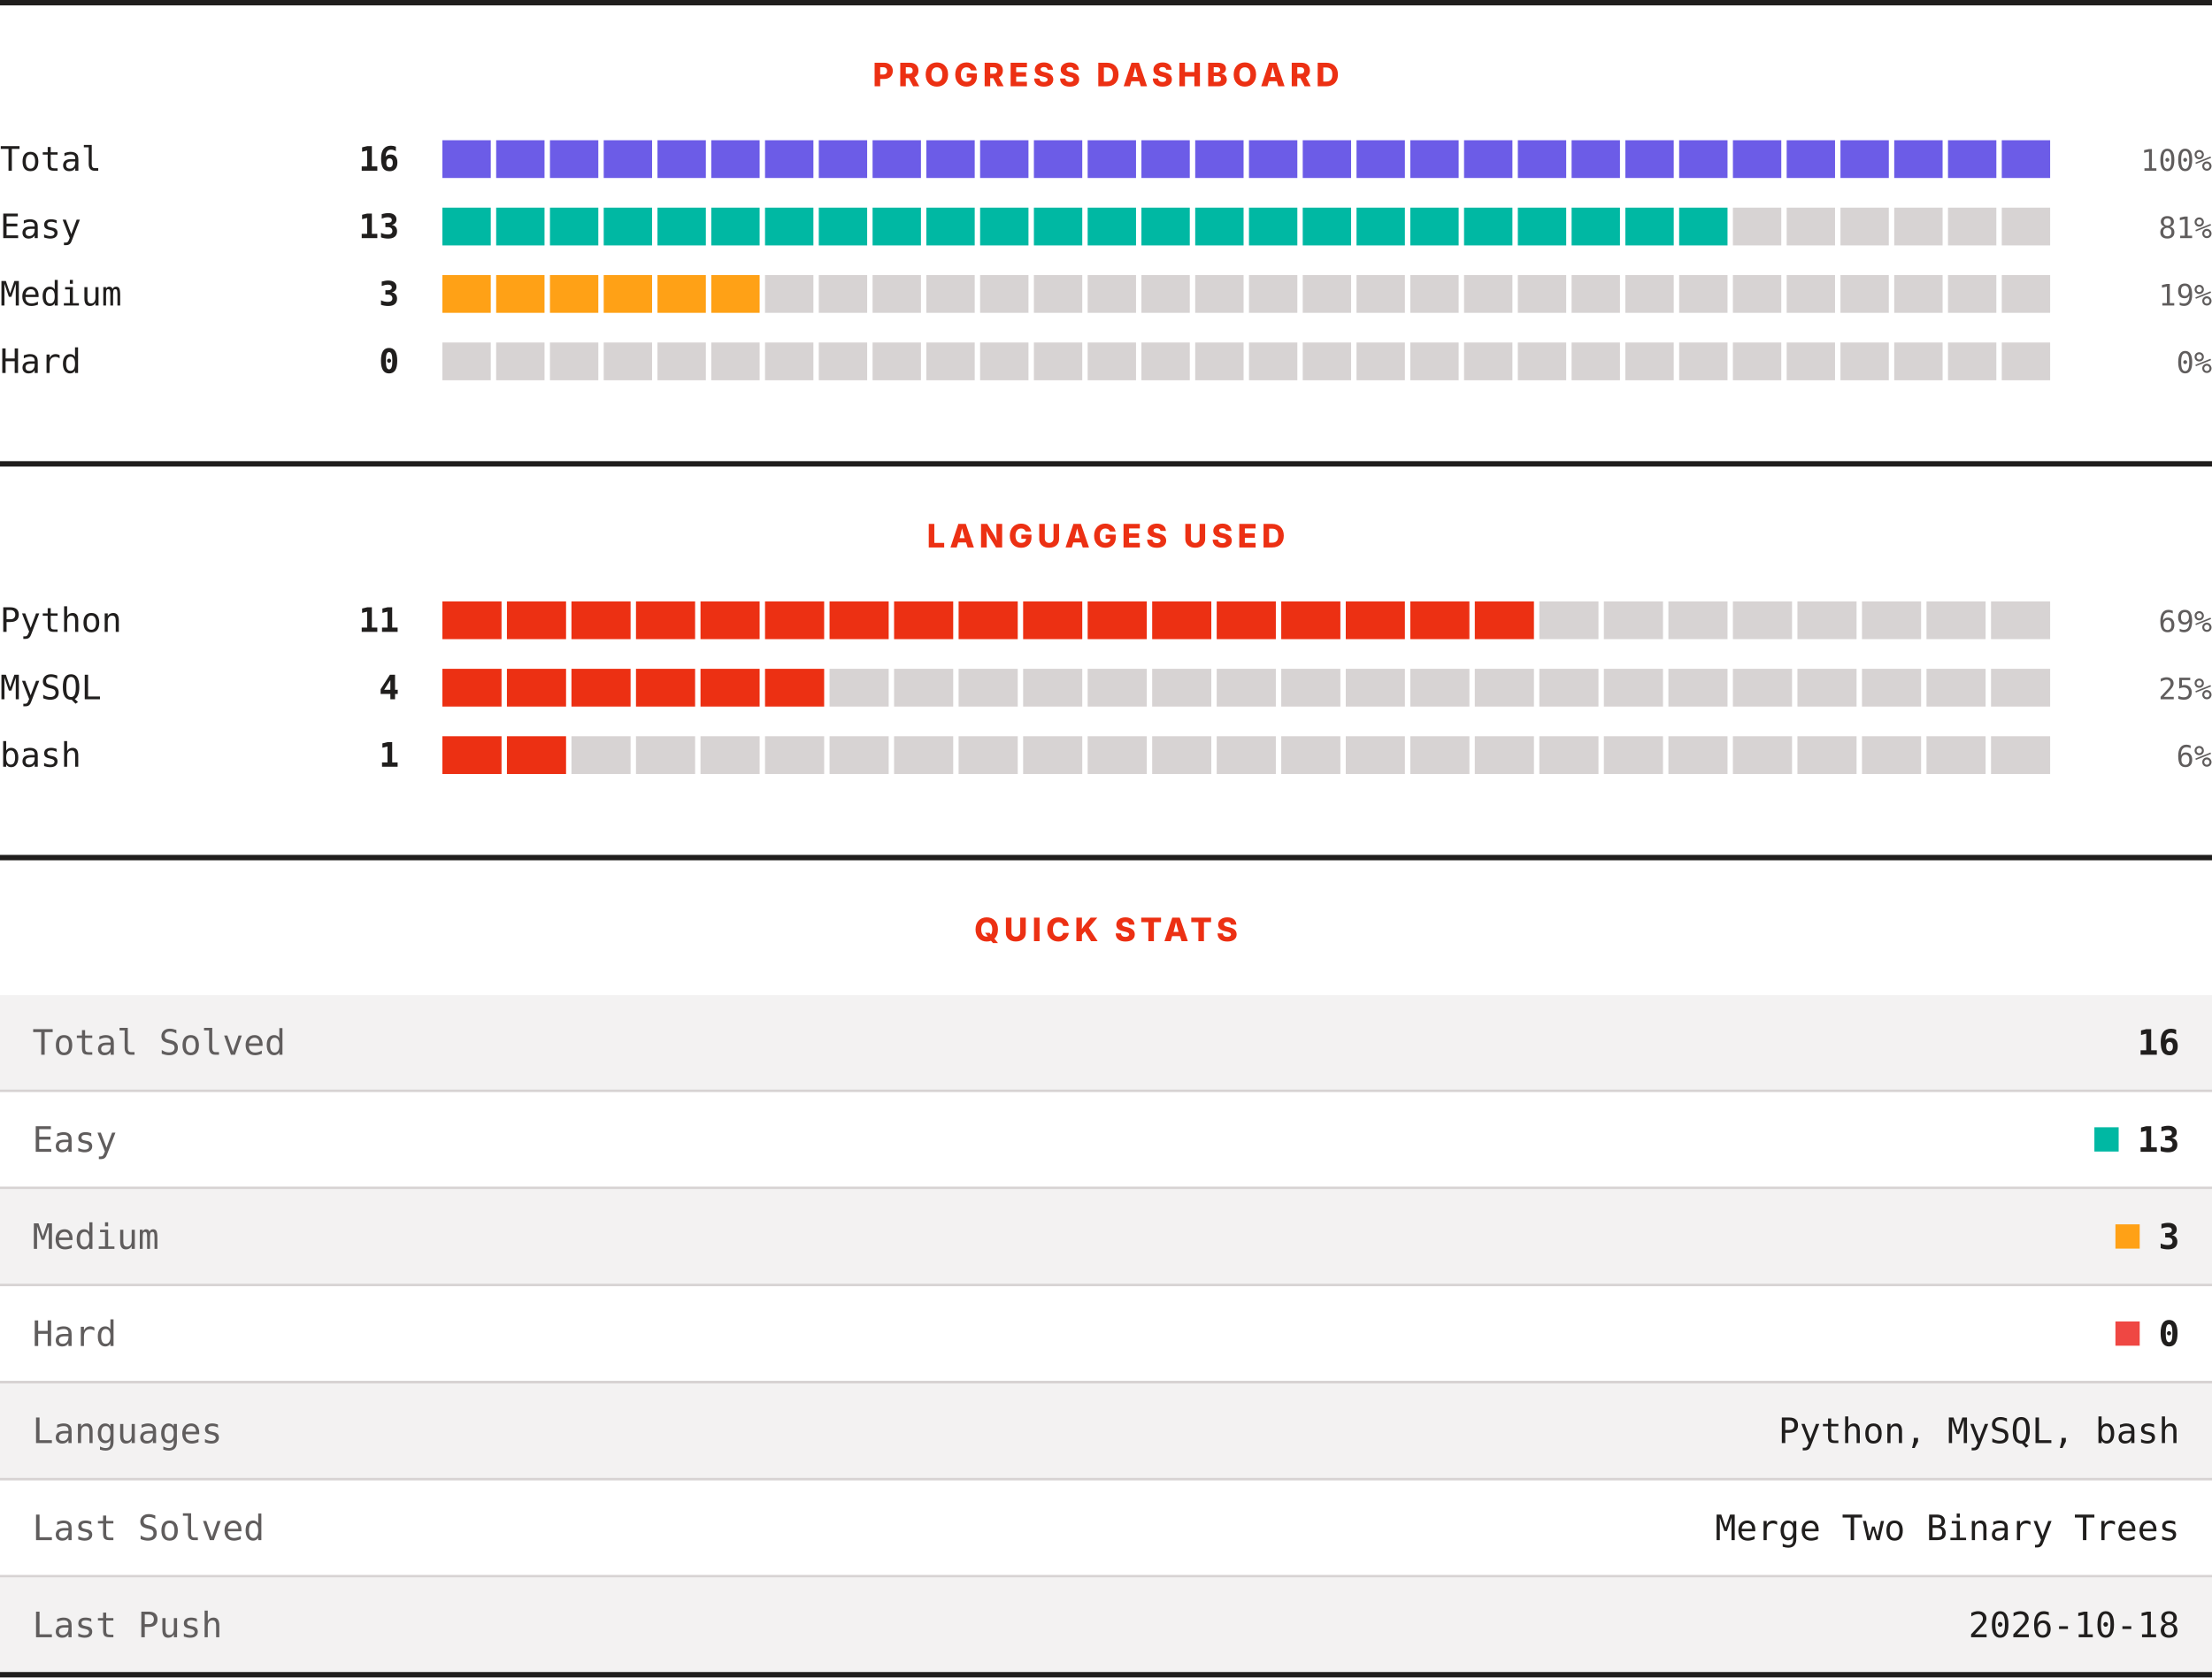
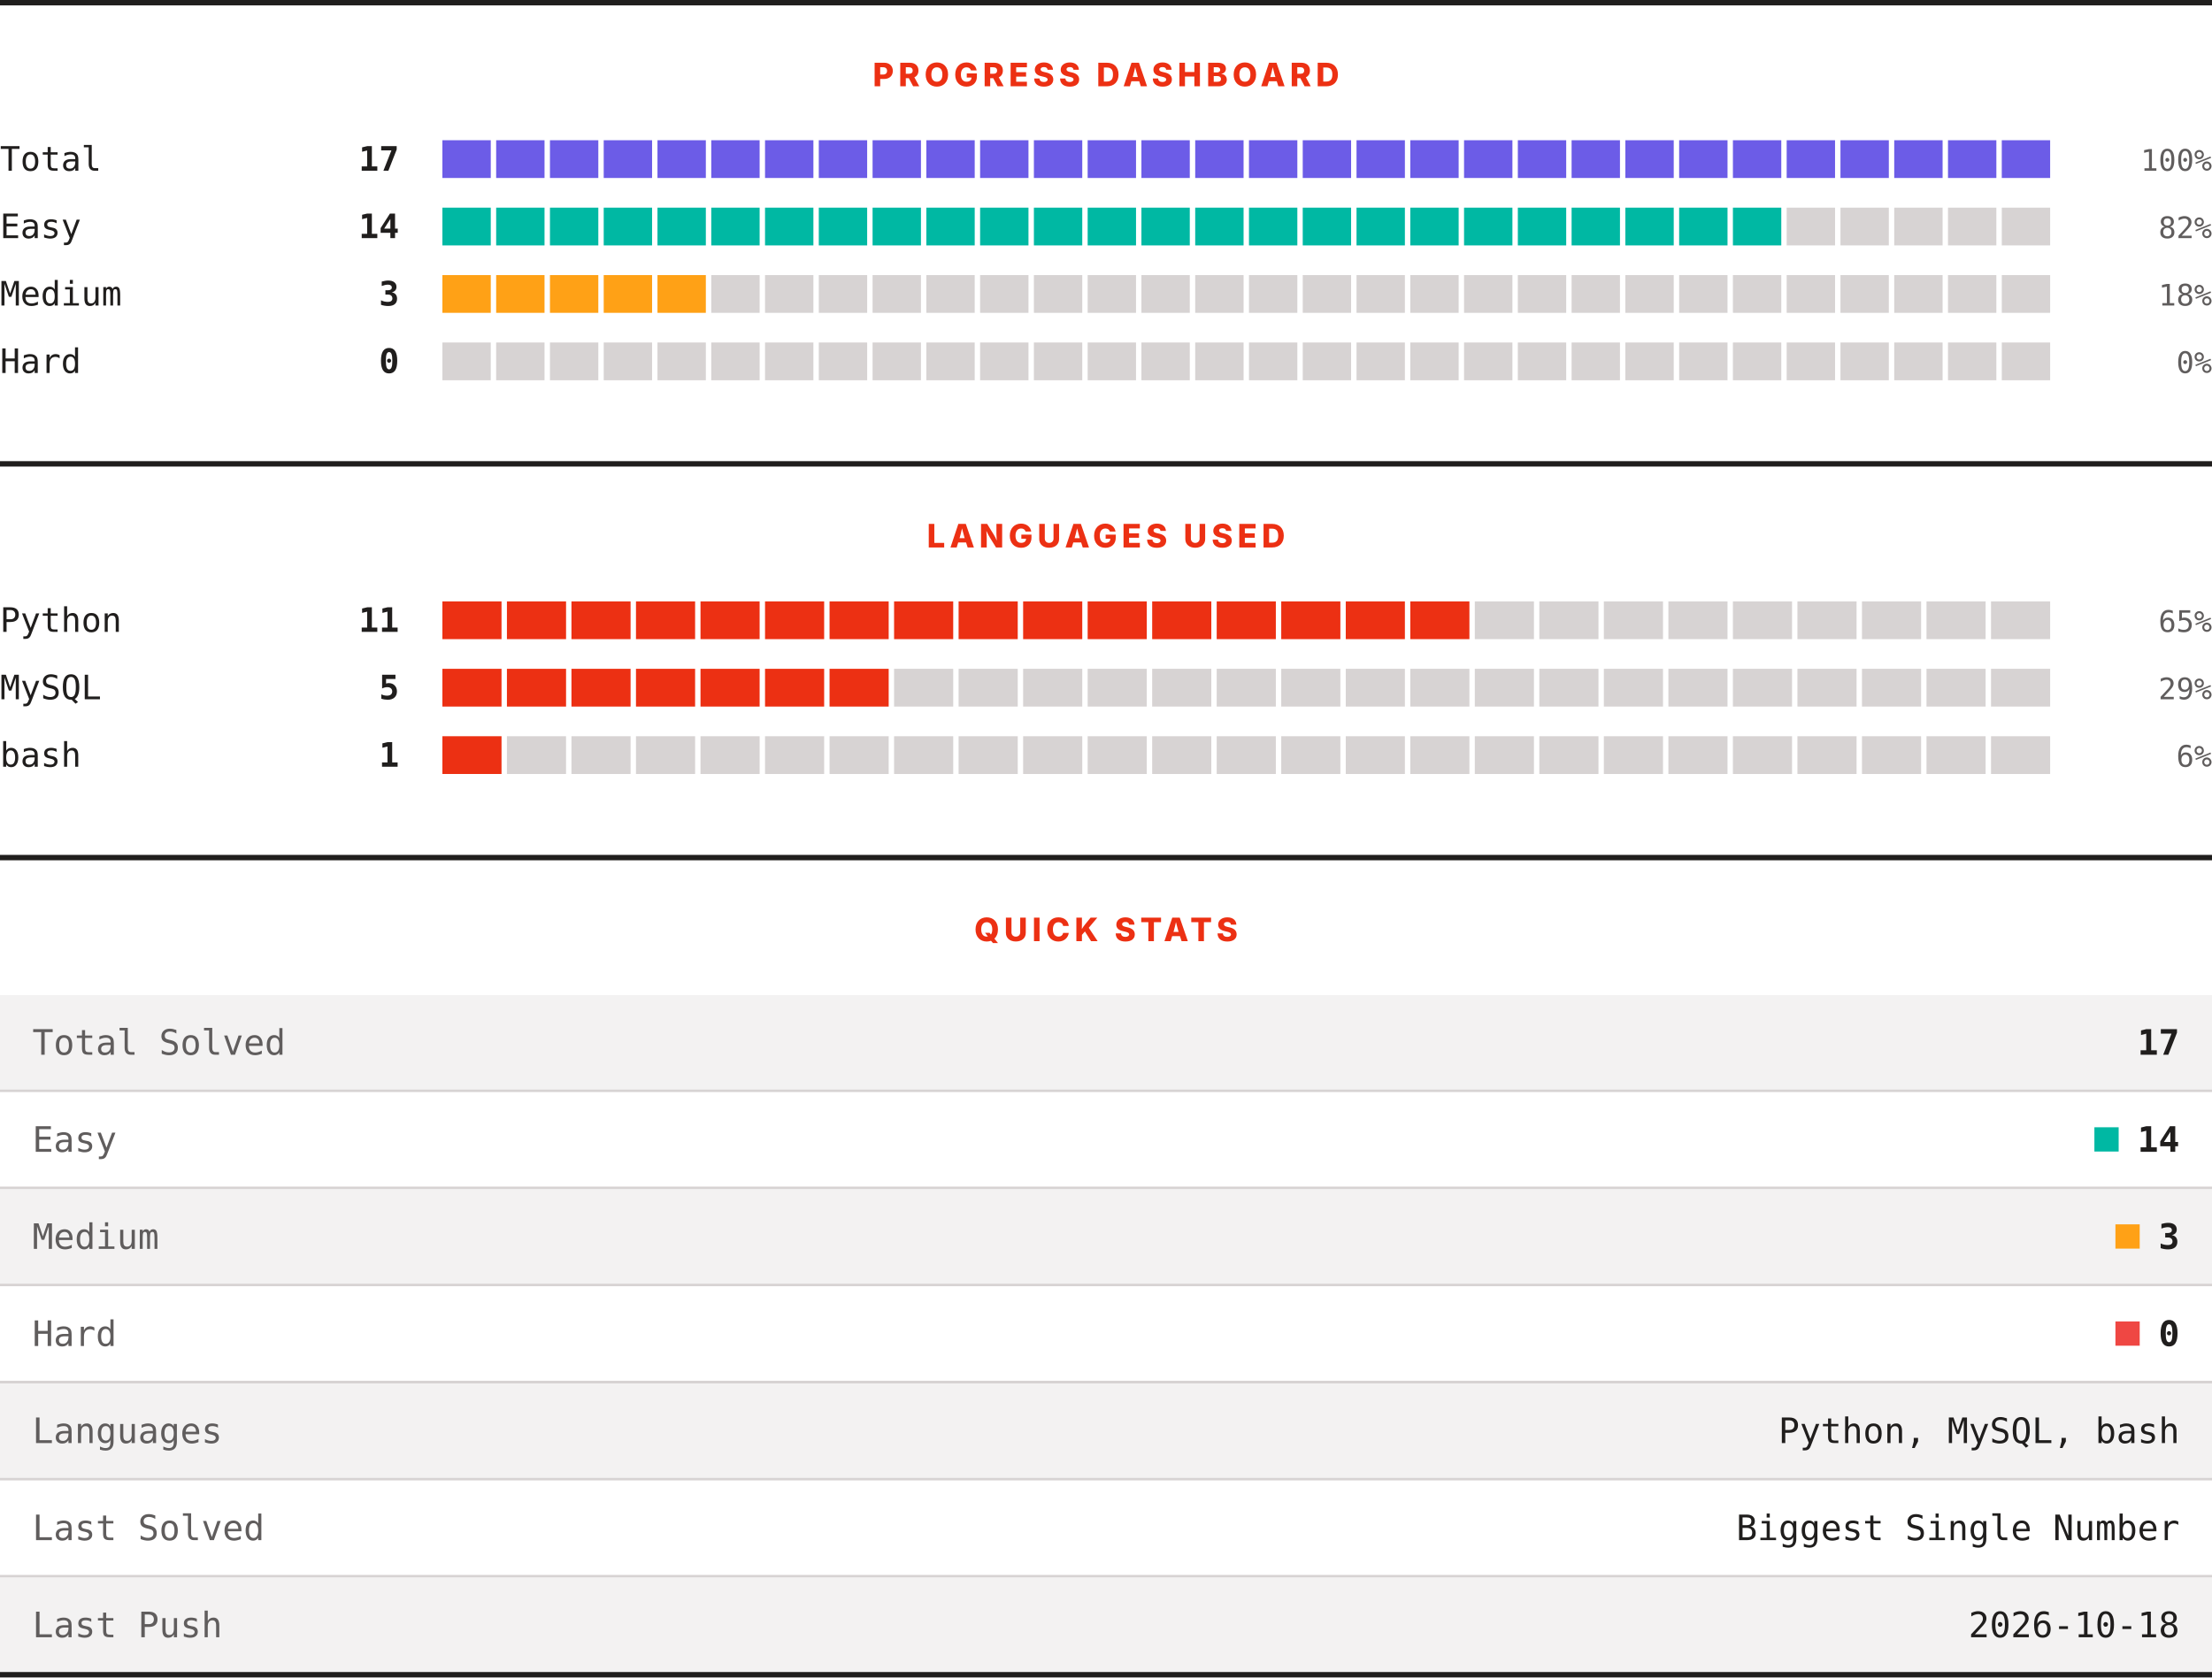
<svg xmlns="http://www.w3.org/2000/svg" width="820" height="622" viewBox="0 0 820 622" role="img" aria-label="LeetCode progress, languages and quick stats">
  <rect width="820" height="622" fill="#ffffff" />
  <rect x="0" y="0" width="820" height="2" fill="#201e1d" />
  <text x="410" y="32" text-anchor="middle" font-family="Archivo, system-ui, -apple-system, Segoe UI, sans-serif" font-size="12" font-weight="800" letter-spacing="1.68" fill="#ec3013">PROGRESS DASHBOARD</text>
  <text x="0" y="63.3" font-family="ui-monospace, SFMono-Regular, Menlo, Consolas, monospace" font-size="12.5" fill="#201e1d">Total</text>
-   <text x="148" y="63.3" text-anchor="end" font-family="ui-monospace, SFMono-Regular, Menlo, Consolas, monospace" font-size="12.5" font-weight="700" fill="#201e1d">16</text>
+   <text x="148" y="63.3" text-anchor="end" font-family="ui-monospace, SFMono-Regular, Menlo, Consolas, monospace" font-size="12.5" font-weight="700" fill="#201e1d">17</text>
  <rect x="164.00" y="52" width="17.93" height="14" fill="#6c5ce7" />
  <rect x="183.93" y="52" width="17.93" height="14" fill="#6c5ce7" />
  <rect x="203.87" y="52" width="17.93" height="14" fill="#6c5ce7" />
  <rect x="223.80" y="52" width="17.93" height="14" fill="#6c5ce7" />
  <rect x="243.73" y="52" width="17.93" height="14" fill="#6c5ce7" />
  <rect x="263.67" y="52" width="17.93" height="14" fill="#6c5ce7" />
  <rect x="283.60" y="52" width="17.93" height="14" fill="#6c5ce7" />
  <rect x="303.53" y="52" width="17.93" height="14" fill="#6c5ce7" />
  <rect x="323.47" y="52" width="17.93" height="14" fill="#6c5ce7" />
  <rect x="343.40" y="52" width="17.93" height="14" fill="#6c5ce7" />
  <rect x="363.33" y="52" width="17.93" height="14" fill="#6c5ce7" />
  <rect x="383.27" y="52" width="17.93" height="14" fill="#6c5ce7" />
  <rect x="403.20" y="52" width="17.93" height="14" fill="#6c5ce7" />
  <rect x="423.13" y="52" width="17.93" height="14" fill="#6c5ce7" />
  <rect x="443.07" y="52" width="17.93" height="14" fill="#6c5ce7" />
  <rect x="463.00" y="52" width="17.93" height="14" fill="#6c5ce7" />
  <rect x="482.93" y="52" width="17.93" height="14" fill="#6c5ce7" />
  <rect x="502.87" y="52" width="17.93" height="14" fill="#6c5ce7" />
  <rect x="522.80" y="52" width="17.93" height="14" fill="#6c5ce7" />
  <rect x="542.73" y="52" width="17.93" height="14" fill="#6c5ce7" />
  <rect x="562.67" y="52" width="17.93" height="14" fill="#6c5ce7" />
  <rect x="582.60" y="52" width="17.93" height="14" fill="#6c5ce7" />
  <rect x="602.53" y="52" width="17.93" height="14" fill="#6c5ce7" />
  <rect x="622.47" y="52" width="17.93" height="14" fill="#6c5ce7" />
  <rect x="642.40" y="52" width="17.93" height="14" fill="#6c5ce7" />
  <rect x="662.33" y="52" width="17.93" height="14" fill="#6c5ce7" />
  <rect x="682.27" y="52" width="17.93" height="14" fill="#6c5ce7" />
  <rect x="702.20" y="52" width="17.93" height="14" fill="#6c5ce7" />
  <rect x="722.13" y="52" width="17.93" height="14" fill="#6c5ce7" />
  <rect x="742.07" y="52" width="17.93" height="14" fill="#6c5ce7" />
  <text x="820" y="63.3" text-anchor="end" font-family="ui-monospace, SFMono-Regular, Menlo, Consolas, monospace" font-size="11" fill="#605d5d">100%</text>
  <text x="0" y="88.3" font-family="ui-monospace, SFMono-Regular, Menlo, Consolas, monospace" font-size="12.5" fill="#201e1d">Easy</text>
-   <text x="148" y="88.3" text-anchor="end" font-family="ui-monospace, SFMono-Regular, Menlo, Consolas, monospace" font-size="12.5" font-weight="700" fill="#201e1d">13</text>
+   <text x="148" y="88.3" text-anchor="end" font-family="ui-monospace, SFMono-Regular, Menlo, Consolas, monospace" font-size="12.5" font-weight="700" fill="#201e1d">14</text>
  <rect x="164.00" y="77" width="17.93" height="14" fill="#00b8a3" />
  <rect x="183.93" y="77" width="17.93" height="14" fill="#00b8a3" />
  <rect x="203.87" y="77" width="17.93" height="14" fill="#00b8a3" />
  <rect x="223.80" y="77" width="17.93" height="14" fill="#00b8a3" />
  <rect x="243.73" y="77" width="17.93" height="14" fill="#00b8a3" />
  <rect x="263.67" y="77" width="17.93" height="14" fill="#00b8a3" />
  <rect x="283.60" y="77" width="17.93" height="14" fill="#00b8a3" />
  <rect x="303.53" y="77" width="17.93" height="14" fill="#00b8a3" />
  <rect x="323.47" y="77" width="17.93" height="14" fill="#00b8a3" />
  <rect x="343.40" y="77" width="17.93" height="14" fill="#00b8a3" />
  <rect x="363.33" y="77" width="17.93" height="14" fill="#00b8a3" />
  <rect x="383.27" y="77" width="17.93" height="14" fill="#00b8a3" />
  <rect x="403.20" y="77" width="17.93" height="14" fill="#00b8a3" />
  <rect x="423.13" y="77" width="17.93" height="14" fill="#00b8a3" />
  <rect x="443.07" y="77" width="17.93" height="14" fill="#00b8a3" />
  <rect x="463.00" y="77" width="17.93" height="14" fill="#00b8a3" />
  <rect x="482.93" y="77" width="17.93" height="14" fill="#00b8a3" />
  <rect x="502.87" y="77" width="17.93" height="14" fill="#00b8a3" />
  <rect x="522.80" y="77" width="17.93" height="14" fill="#00b8a3" />
  <rect x="542.73" y="77" width="17.93" height="14" fill="#00b8a3" />
  <rect x="562.67" y="77" width="17.93" height="14" fill="#00b8a3" />
  <rect x="582.60" y="77" width="17.93" height="14" fill="#00b8a3" />
  <rect x="602.53" y="77" width="17.93" height="14" fill="#00b8a3" />
  <rect x="622.47" y="77" width="17.93" height="14" fill="#00b8a3" />
-   <rect x="642.40" y="77" width="17.93" height="14" fill="#d7d3d3" />
+   <rect x="642.40" y="77" width="17.93" height="14" fill="#00b8a3" />
  <rect x="662.33" y="77" width="17.93" height="14" fill="#d7d3d3" />
  <rect x="682.27" y="77" width="17.93" height="14" fill="#d7d3d3" />
  <rect x="702.20" y="77" width="17.93" height="14" fill="#d7d3d3" />
  <rect x="722.13" y="77" width="17.93" height="14" fill="#d7d3d3" />
  <rect x="742.07" y="77" width="17.93" height="14" fill="#d7d3d3" />
-   <text x="820" y="88.3" text-anchor="end" font-family="ui-monospace, SFMono-Regular, Menlo, Consolas, monospace" font-size="11" fill="#605d5d">81%</text>
+   <text x="820" y="88.3" text-anchor="end" font-family="ui-monospace, SFMono-Regular, Menlo, Consolas, monospace" font-size="11" fill="#605d5d">82%</text>
  <text x="0" y="113.3" font-family="ui-monospace, SFMono-Regular, Menlo, Consolas, monospace" font-size="12.5" fill="#201e1d">Medium</text>
  <text x="148" y="113.3" text-anchor="end" font-family="ui-monospace, SFMono-Regular, Menlo, Consolas, monospace" font-size="12.5" font-weight="700" fill="#201e1d">3</text>
  <rect x="164.00" y="102" width="17.93" height="14" fill="#ffa116" />
  <rect x="183.93" y="102" width="17.93" height="14" fill="#ffa116" />
  <rect x="203.87" y="102" width="17.93" height="14" fill="#ffa116" />
  <rect x="223.80" y="102" width="17.93" height="14" fill="#ffa116" />
  <rect x="243.73" y="102" width="17.93" height="14" fill="#ffa116" />
-   <rect x="263.67" y="102" width="17.93" height="14" fill="#ffa116" />
+   <rect x="263.67" y="102" width="17.93" height="14" fill="#d7d3d3" />
  <rect x="283.60" y="102" width="17.93" height="14" fill="#d7d3d3" />
  <rect x="303.53" y="102" width="17.93" height="14" fill="#d7d3d3" />
  <rect x="323.47" y="102" width="17.93" height="14" fill="#d7d3d3" />
  <rect x="343.40" y="102" width="17.93" height="14" fill="#d7d3d3" />
  <rect x="363.33" y="102" width="17.93" height="14" fill="#d7d3d3" />
  <rect x="383.27" y="102" width="17.93" height="14" fill="#d7d3d3" />
  <rect x="403.20" y="102" width="17.93" height="14" fill="#d7d3d3" />
  <rect x="423.13" y="102" width="17.93" height="14" fill="#d7d3d3" />
  <rect x="443.07" y="102" width="17.93" height="14" fill="#d7d3d3" />
  <rect x="463.00" y="102" width="17.93" height="14" fill="#d7d3d3" />
  <rect x="482.93" y="102" width="17.93" height="14" fill="#d7d3d3" />
  <rect x="502.87" y="102" width="17.93" height="14" fill="#d7d3d3" />
  <rect x="522.80" y="102" width="17.93" height="14" fill="#d7d3d3" />
  <rect x="542.73" y="102" width="17.93" height="14" fill="#d7d3d3" />
  <rect x="562.67" y="102" width="17.93" height="14" fill="#d7d3d3" />
  <rect x="582.60" y="102" width="17.93" height="14" fill="#d7d3d3" />
  <rect x="602.53" y="102" width="17.93" height="14" fill="#d7d3d3" />
  <rect x="622.47" y="102" width="17.93" height="14" fill="#d7d3d3" />
  <rect x="642.40" y="102" width="17.93" height="14" fill="#d7d3d3" />
  <rect x="662.33" y="102" width="17.93" height="14" fill="#d7d3d3" />
  <rect x="682.27" y="102" width="17.93" height="14" fill="#d7d3d3" />
  <rect x="702.20" y="102" width="17.93" height="14" fill="#d7d3d3" />
  <rect x="722.13" y="102" width="17.93" height="14" fill="#d7d3d3" />
  <rect x="742.07" y="102" width="17.93" height="14" fill="#d7d3d3" />
-   <text x="820" y="113.3" text-anchor="end" font-family="ui-monospace, SFMono-Regular, Menlo, Consolas, monospace" font-size="11" fill="#605d5d">19%</text>
+   <text x="820" y="113.3" text-anchor="end" font-family="ui-monospace, SFMono-Regular, Menlo, Consolas, monospace" font-size="11" fill="#605d5d">18%</text>
  <text x="0" y="138.3" font-family="ui-monospace, SFMono-Regular, Menlo, Consolas, monospace" font-size="12.5" fill="#201e1d">Hard</text>
  <text x="148" y="138.3" text-anchor="end" font-family="ui-monospace, SFMono-Regular, Menlo, Consolas, monospace" font-size="12.5" font-weight="700" fill="#201e1d">0</text>
  <rect x="164.00" y="127" width="17.93" height="14" fill="#d7d3d3" />
  <rect x="183.93" y="127" width="17.93" height="14" fill="#d7d3d3" />
  <rect x="203.87" y="127" width="17.93" height="14" fill="#d7d3d3" />
  <rect x="223.80" y="127" width="17.93" height="14" fill="#d7d3d3" />
  <rect x="243.73" y="127" width="17.93" height="14" fill="#d7d3d3" />
  <rect x="263.67" y="127" width="17.93" height="14" fill="#d7d3d3" />
  <rect x="283.60" y="127" width="17.93" height="14" fill="#d7d3d3" />
  <rect x="303.53" y="127" width="17.93" height="14" fill="#d7d3d3" />
  <rect x="323.47" y="127" width="17.93" height="14" fill="#d7d3d3" />
  <rect x="343.40" y="127" width="17.93" height="14" fill="#d7d3d3" />
  <rect x="363.33" y="127" width="17.93" height="14" fill="#d7d3d3" />
  <rect x="383.27" y="127" width="17.93" height="14" fill="#d7d3d3" />
  <rect x="403.20" y="127" width="17.93" height="14" fill="#d7d3d3" />
  <rect x="423.13" y="127" width="17.93" height="14" fill="#d7d3d3" />
  <rect x="443.07" y="127" width="17.93" height="14" fill="#d7d3d3" />
  <rect x="463.00" y="127" width="17.93" height="14" fill="#d7d3d3" />
  <rect x="482.93" y="127" width="17.93" height="14" fill="#d7d3d3" />
  <rect x="502.87" y="127" width="17.93" height="14" fill="#d7d3d3" />
  <rect x="522.80" y="127" width="17.93" height="14" fill="#d7d3d3" />
  <rect x="542.73" y="127" width="17.93" height="14" fill="#d7d3d3" />
  <rect x="562.67" y="127" width="17.93" height="14" fill="#d7d3d3" />
  <rect x="582.60" y="127" width="17.93" height="14" fill="#d7d3d3" />
  <rect x="602.53" y="127" width="17.93" height="14" fill="#d7d3d3" />
  <rect x="622.47" y="127" width="17.93" height="14" fill="#d7d3d3" />
  <rect x="642.40" y="127" width="17.93" height="14" fill="#d7d3d3" />
  <rect x="662.33" y="127" width="17.93" height="14" fill="#d7d3d3" />
  <rect x="682.27" y="127" width="17.93" height="14" fill="#d7d3d3" />
  <rect x="702.20" y="127" width="17.93" height="14" fill="#d7d3d3" />
  <rect x="722.13" y="127" width="17.93" height="14" fill="#d7d3d3" />
  <rect x="742.07" y="127" width="17.93" height="14" fill="#d7d3d3" />
  <text x="820" y="138.3" text-anchor="end" font-family="ui-monospace, SFMono-Regular, Menlo, Consolas, monospace" font-size="11" fill="#605d5d">0%</text>
  <rect x="0" y="171" width="820" height="2" fill="#201e1d" />
  <text x="410" y="203" text-anchor="middle" font-family="Archivo, system-ui, -apple-system, Segoe UI, sans-serif" font-size="12" font-weight="800" letter-spacing="1.68" fill="#ec3013">LANGUAGES USED</text>
  <text x="0" y="234.3" font-family="ui-monospace, SFMono-Regular, Menlo, Consolas, monospace" font-size="12.5" fill="#201e1d">Python</text>
  <text x="148" y="234.3" text-anchor="end" font-family="ui-monospace, SFMono-Regular, Menlo, Consolas, monospace" font-size="12.5" font-weight="700" fill="#201e1d">11</text>
  <rect x="164.00" y="223" width="21.92" height="14" fill="#ec3013" />
  <rect x="187.92" y="223" width="21.92" height="14" fill="#ec3013" />
  <rect x="211.84" y="223" width="21.92" height="14" fill="#ec3013" />
  <rect x="235.76" y="223" width="21.92" height="14" fill="#ec3013" />
  <rect x="259.68" y="223" width="21.92" height="14" fill="#ec3013" />
  <rect x="283.60" y="223" width="21.92" height="14" fill="#ec3013" />
  <rect x="307.52" y="223" width="21.92" height="14" fill="#ec3013" />
  <rect x="331.44" y="223" width="21.92" height="14" fill="#ec3013" />
  <rect x="355.36" y="223" width="21.92" height="14" fill="#ec3013" />
  <rect x="379.28" y="223" width="21.92" height="14" fill="#ec3013" />
  <rect x="403.20" y="223" width="21.92" height="14" fill="#ec3013" />
  <rect x="427.12" y="223" width="21.92" height="14" fill="#ec3013" />
  <rect x="451.04" y="223" width="21.92" height="14" fill="#ec3013" />
  <rect x="474.96" y="223" width="21.92" height="14" fill="#ec3013" />
  <rect x="498.88" y="223" width="21.92" height="14" fill="#ec3013" />
  <rect x="522.80" y="223" width="21.92" height="14" fill="#ec3013" />
-   <rect x="546.72" y="223" width="21.92" height="14" fill="#ec3013" />
+   <rect x="546.72" y="223" width="21.92" height="14" fill="#d7d3d3" />
  <rect x="570.64" y="223" width="21.92" height="14" fill="#d7d3d3" />
  <rect x="594.56" y="223" width="21.92" height="14" fill="#d7d3d3" />
  <rect x="618.48" y="223" width="21.92" height="14" fill="#d7d3d3" />
  <rect x="642.40" y="223" width="21.92" height="14" fill="#d7d3d3" />
  <rect x="666.32" y="223" width="21.92" height="14" fill="#d7d3d3" />
  <rect x="690.24" y="223" width="21.92" height="14" fill="#d7d3d3" />
  <rect x="714.16" y="223" width="21.92" height="14" fill="#d7d3d3" />
  <rect x="738.08" y="223" width="21.92" height="14" fill="#d7d3d3" />
-   <text x="820" y="234.3" text-anchor="end" font-family="ui-monospace, SFMono-Regular, Menlo, Consolas, monospace" font-size="11" fill="#605d5d">69%</text>
+   <text x="820" y="234.3" text-anchor="end" font-family="ui-monospace, SFMono-Regular, Menlo, Consolas, monospace" font-size="11" fill="#605d5d">65%</text>
  <text x="0" y="259.3" font-family="ui-monospace, SFMono-Regular, Menlo, Consolas, monospace" font-size="12.5" fill="#201e1d">MySQL</text>
-   <text x="148" y="259.3" text-anchor="end" font-family="ui-monospace, SFMono-Regular, Menlo, Consolas, monospace" font-size="12.5" font-weight="700" fill="#201e1d">4</text>
+   <text x="148" y="259.3" text-anchor="end" font-family="ui-monospace, SFMono-Regular, Menlo, Consolas, monospace" font-size="12.5" font-weight="700" fill="#201e1d">5</text>
  <rect x="164.00" y="248" width="21.92" height="14" fill="#ec3013" />
  <rect x="187.92" y="248" width="21.92" height="14" fill="#ec3013" />
  <rect x="211.84" y="248" width="21.92" height="14" fill="#ec3013" />
  <rect x="235.76" y="248" width="21.92" height="14" fill="#ec3013" />
  <rect x="259.68" y="248" width="21.92" height="14" fill="#ec3013" />
  <rect x="283.60" y="248" width="21.92" height="14" fill="#ec3013" />
-   <rect x="307.52" y="248" width="21.92" height="14" fill="#d7d3d3" />
+   <rect x="307.52" y="248" width="21.92" height="14" fill="#ec3013" />
  <rect x="331.44" y="248" width="21.92" height="14" fill="#d7d3d3" />
  <rect x="355.36" y="248" width="21.92" height="14" fill="#d7d3d3" />
  <rect x="379.28" y="248" width="21.92" height="14" fill="#d7d3d3" />
  <rect x="403.20" y="248" width="21.92" height="14" fill="#d7d3d3" />
  <rect x="427.12" y="248" width="21.92" height="14" fill="#d7d3d3" />
  <rect x="451.04" y="248" width="21.92" height="14" fill="#d7d3d3" />
  <rect x="474.96" y="248" width="21.92" height="14" fill="#d7d3d3" />
  <rect x="498.88" y="248" width="21.92" height="14" fill="#d7d3d3" />
  <rect x="522.80" y="248" width="21.92" height="14" fill="#d7d3d3" />
  <rect x="546.72" y="248" width="21.92" height="14" fill="#d7d3d3" />
  <rect x="570.64" y="248" width="21.92" height="14" fill="#d7d3d3" />
  <rect x="594.56" y="248" width="21.92" height="14" fill="#d7d3d3" />
  <rect x="618.48" y="248" width="21.92" height="14" fill="#d7d3d3" />
  <rect x="642.40" y="248" width="21.92" height="14" fill="#d7d3d3" />
  <rect x="666.32" y="248" width="21.92" height="14" fill="#d7d3d3" />
  <rect x="690.24" y="248" width="21.92" height="14" fill="#d7d3d3" />
  <rect x="714.16" y="248" width="21.92" height="14" fill="#d7d3d3" />
  <rect x="738.08" y="248" width="21.92" height="14" fill="#d7d3d3" />
-   <text x="820" y="259.3" text-anchor="end" font-family="ui-monospace, SFMono-Regular, Menlo, Consolas, monospace" font-size="11" fill="#605d5d">25%</text>
+   <text x="820" y="259.3" text-anchor="end" font-family="ui-monospace, SFMono-Regular, Menlo, Consolas, monospace" font-size="11" fill="#605d5d">29%</text>
  <text x="0" y="284.3" font-family="ui-monospace, SFMono-Regular, Menlo, Consolas, monospace" font-size="12.5" fill="#201e1d">bash</text>
  <text x="148" y="284.3" text-anchor="end" font-family="ui-monospace, SFMono-Regular, Menlo, Consolas, monospace" font-size="12.5" font-weight="700" fill="#201e1d">1</text>
  <rect x="164.00" y="273" width="21.92" height="14" fill="#ec3013" />
-   <rect x="187.92" y="273" width="21.92" height="14" fill="#ec3013" />
+   <rect x="187.92" y="273" width="21.92" height="14" fill="#d7d3d3" />
  <rect x="211.84" y="273" width="21.92" height="14" fill="#d7d3d3" />
  <rect x="235.76" y="273" width="21.92" height="14" fill="#d7d3d3" />
  <rect x="259.68" y="273" width="21.92" height="14" fill="#d7d3d3" />
  <rect x="283.60" y="273" width="21.92" height="14" fill="#d7d3d3" />
  <rect x="307.52" y="273" width="21.92" height="14" fill="#d7d3d3" />
  <rect x="331.44" y="273" width="21.92" height="14" fill="#d7d3d3" />
  <rect x="355.36" y="273" width="21.92" height="14" fill="#d7d3d3" />
  <rect x="379.28" y="273" width="21.92" height="14" fill="#d7d3d3" />
  <rect x="403.20" y="273" width="21.92" height="14" fill="#d7d3d3" />
  <rect x="427.12" y="273" width="21.92" height="14" fill="#d7d3d3" />
  <rect x="451.04" y="273" width="21.92" height="14" fill="#d7d3d3" />
  <rect x="474.96" y="273" width="21.92" height="14" fill="#d7d3d3" />
  <rect x="498.88" y="273" width="21.92" height="14" fill="#d7d3d3" />
  <rect x="522.80" y="273" width="21.92" height="14" fill="#d7d3d3" />
  <rect x="546.72" y="273" width="21.92" height="14" fill="#d7d3d3" />
  <rect x="570.64" y="273" width="21.92" height="14" fill="#d7d3d3" />
  <rect x="594.56" y="273" width="21.92" height="14" fill="#d7d3d3" />
  <rect x="618.48" y="273" width="21.92" height="14" fill="#d7d3d3" />
  <rect x="642.40" y="273" width="21.92" height="14" fill="#d7d3d3" />
  <rect x="666.32" y="273" width="21.92" height="14" fill="#d7d3d3" />
  <rect x="690.24" y="273" width="21.92" height="14" fill="#d7d3d3" />
  <rect x="714.16" y="273" width="21.92" height="14" fill="#d7d3d3" />
  <rect x="738.08" y="273" width="21.92" height="14" fill="#d7d3d3" />
  <text x="820" y="284.3" text-anchor="end" font-family="ui-monospace, SFMono-Regular, Menlo, Consolas, monospace" font-size="11" fill="#605d5d">6%</text>
  <rect x="0" y="317" width="820" height="2" fill="#201e1d" />
  <text x="410" y="349" text-anchor="middle" font-family="Archivo, system-ui, -apple-system, Segoe UI, sans-serif" font-size="12" font-weight="800" letter-spacing="1.68" fill="#ec3013">QUICK STATS</text>
  <rect x="0" y="369" width="820" height="35" fill="#f3f2f2" />
  <text x="12" y="391.1" font-family="ui-monospace, SFMono-Regular, Menlo, Consolas, monospace" font-size="13" fill="#605d5d">Total Solved</text>
-   <text x="808" y="391.1" text-anchor="end" font-family="ui-monospace, SFMono-Regular, Menlo, Consolas, monospace" font-size="13" font-weight="700" fill="#201e1d">16</text>
+   <text x="808" y="391.1" text-anchor="end" font-family="ui-monospace, SFMono-Regular, Menlo, Consolas, monospace" font-size="13" font-weight="700" fill="#201e1d">17</text>
  <rect x="0" y="404" width="820" height="1" fill="#d7d3d3" />
  <rect x="0" y="405" width="820" height="35" fill="#ffffff" />
  <text x="12" y="427.1" font-family="ui-monospace, SFMono-Regular, Menlo, Consolas, monospace" font-size="13" fill="#605d5d">Easy</text>
  <rect x="776.4" y="418" width="9" height="9" fill="#00b8a3" />
-   <text x="808" y="427.1" text-anchor="end" font-family="ui-monospace, SFMono-Regular, Menlo, Consolas, monospace" font-size="13" font-weight="700" fill="#201e1d">13</text>
+   <text x="808" y="427.1" text-anchor="end" font-family="ui-monospace, SFMono-Regular, Menlo, Consolas, monospace" font-size="13" font-weight="700" fill="#201e1d">14</text>
  <rect x="0" y="440" width="820" height="1" fill="#d7d3d3" />
  <rect x="0" y="441" width="820" height="35" fill="#f3f2f2" />
  <text x="12" y="463.1" font-family="ui-monospace, SFMono-Regular, Menlo, Consolas, monospace" font-size="13" fill="#605d5d">Medium</text>
  <rect x="784.2" y="454" width="9" height="9" fill="#ffa116" />
  <text x="808" y="463.1" text-anchor="end" font-family="ui-monospace, SFMono-Regular, Menlo, Consolas, monospace" font-size="13" font-weight="700" fill="#201e1d">3</text>
  <rect x="0" y="476" width="820" height="1" fill="#d7d3d3" />
  <rect x="0" y="477" width="820" height="35" fill="#ffffff" />
  <text x="12" y="499.1" font-family="ui-monospace, SFMono-Regular, Menlo, Consolas, monospace" font-size="13" fill="#605d5d">Hard</text>
  <rect x="784.2" y="490" width="9" height="9" fill="#ef4743" />
  <text x="808" y="499.1" text-anchor="end" font-family="ui-monospace, SFMono-Regular, Menlo, Consolas, monospace" font-size="13" font-weight="700" fill="#201e1d">0</text>
  <rect x="0" y="512" width="820" height="1" fill="#d7d3d3" />
  <rect x="0" y="513" width="820" height="35" fill="#f3f2f2" />
  <text x="12" y="535.1" font-family="ui-monospace, SFMono-Regular, Menlo, Consolas, monospace" font-size="13" fill="#605d5d">Languages</text>
  <text x="808" y="535.1" text-anchor="end" font-family="ui-monospace, SFMono-Regular, Menlo, Consolas, monospace" font-size="13" fill="#201e1d">Python, MySQL, bash</text>
  <rect x="0" y="548" width="820" height="1" fill="#d7d3d3" />
  <rect x="0" y="549" width="820" height="35" fill="#ffffff" />
  <text x="12" y="571.1" font-family="ui-monospace, SFMono-Regular, Menlo, Consolas, monospace" font-size="13" fill="#605d5d">Last Solved</text>
-   <text x="808" y="571.1" text-anchor="end" font-family="ui-monospace, SFMono-Regular, Menlo, Consolas, monospace" font-size="13" fill="#201e1d">Merge Two Binary Trees</text>
+   <text x="808" y="571.1" text-anchor="end" font-family="ui-monospace, SFMono-Regular, Menlo, Consolas, monospace" font-size="13" fill="#201e1d">Biggest Single Number</text>
  <rect x="0" y="584" width="820" height="1" fill="#d7d3d3" />
  <rect x="0" y="585" width="820" height="35" fill="#f3f2f2" />
  <text x="12" y="607.1" font-family="ui-monospace, SFMono-Regular, Menlo, Consolas, monospace" font-size="13" fill="#605d5d">Last Push</text>
  <text x="808" y="607.1" text-anchor="end" font-family="ui-monospace, SFMono-Regular, Menlo, Consolas, monospace" font-size="13" fill="#201e1d">2026-10-18</text>
  <rect x="0" y="620" width="820" height="2" fill="#201e1d" />
</svg>
